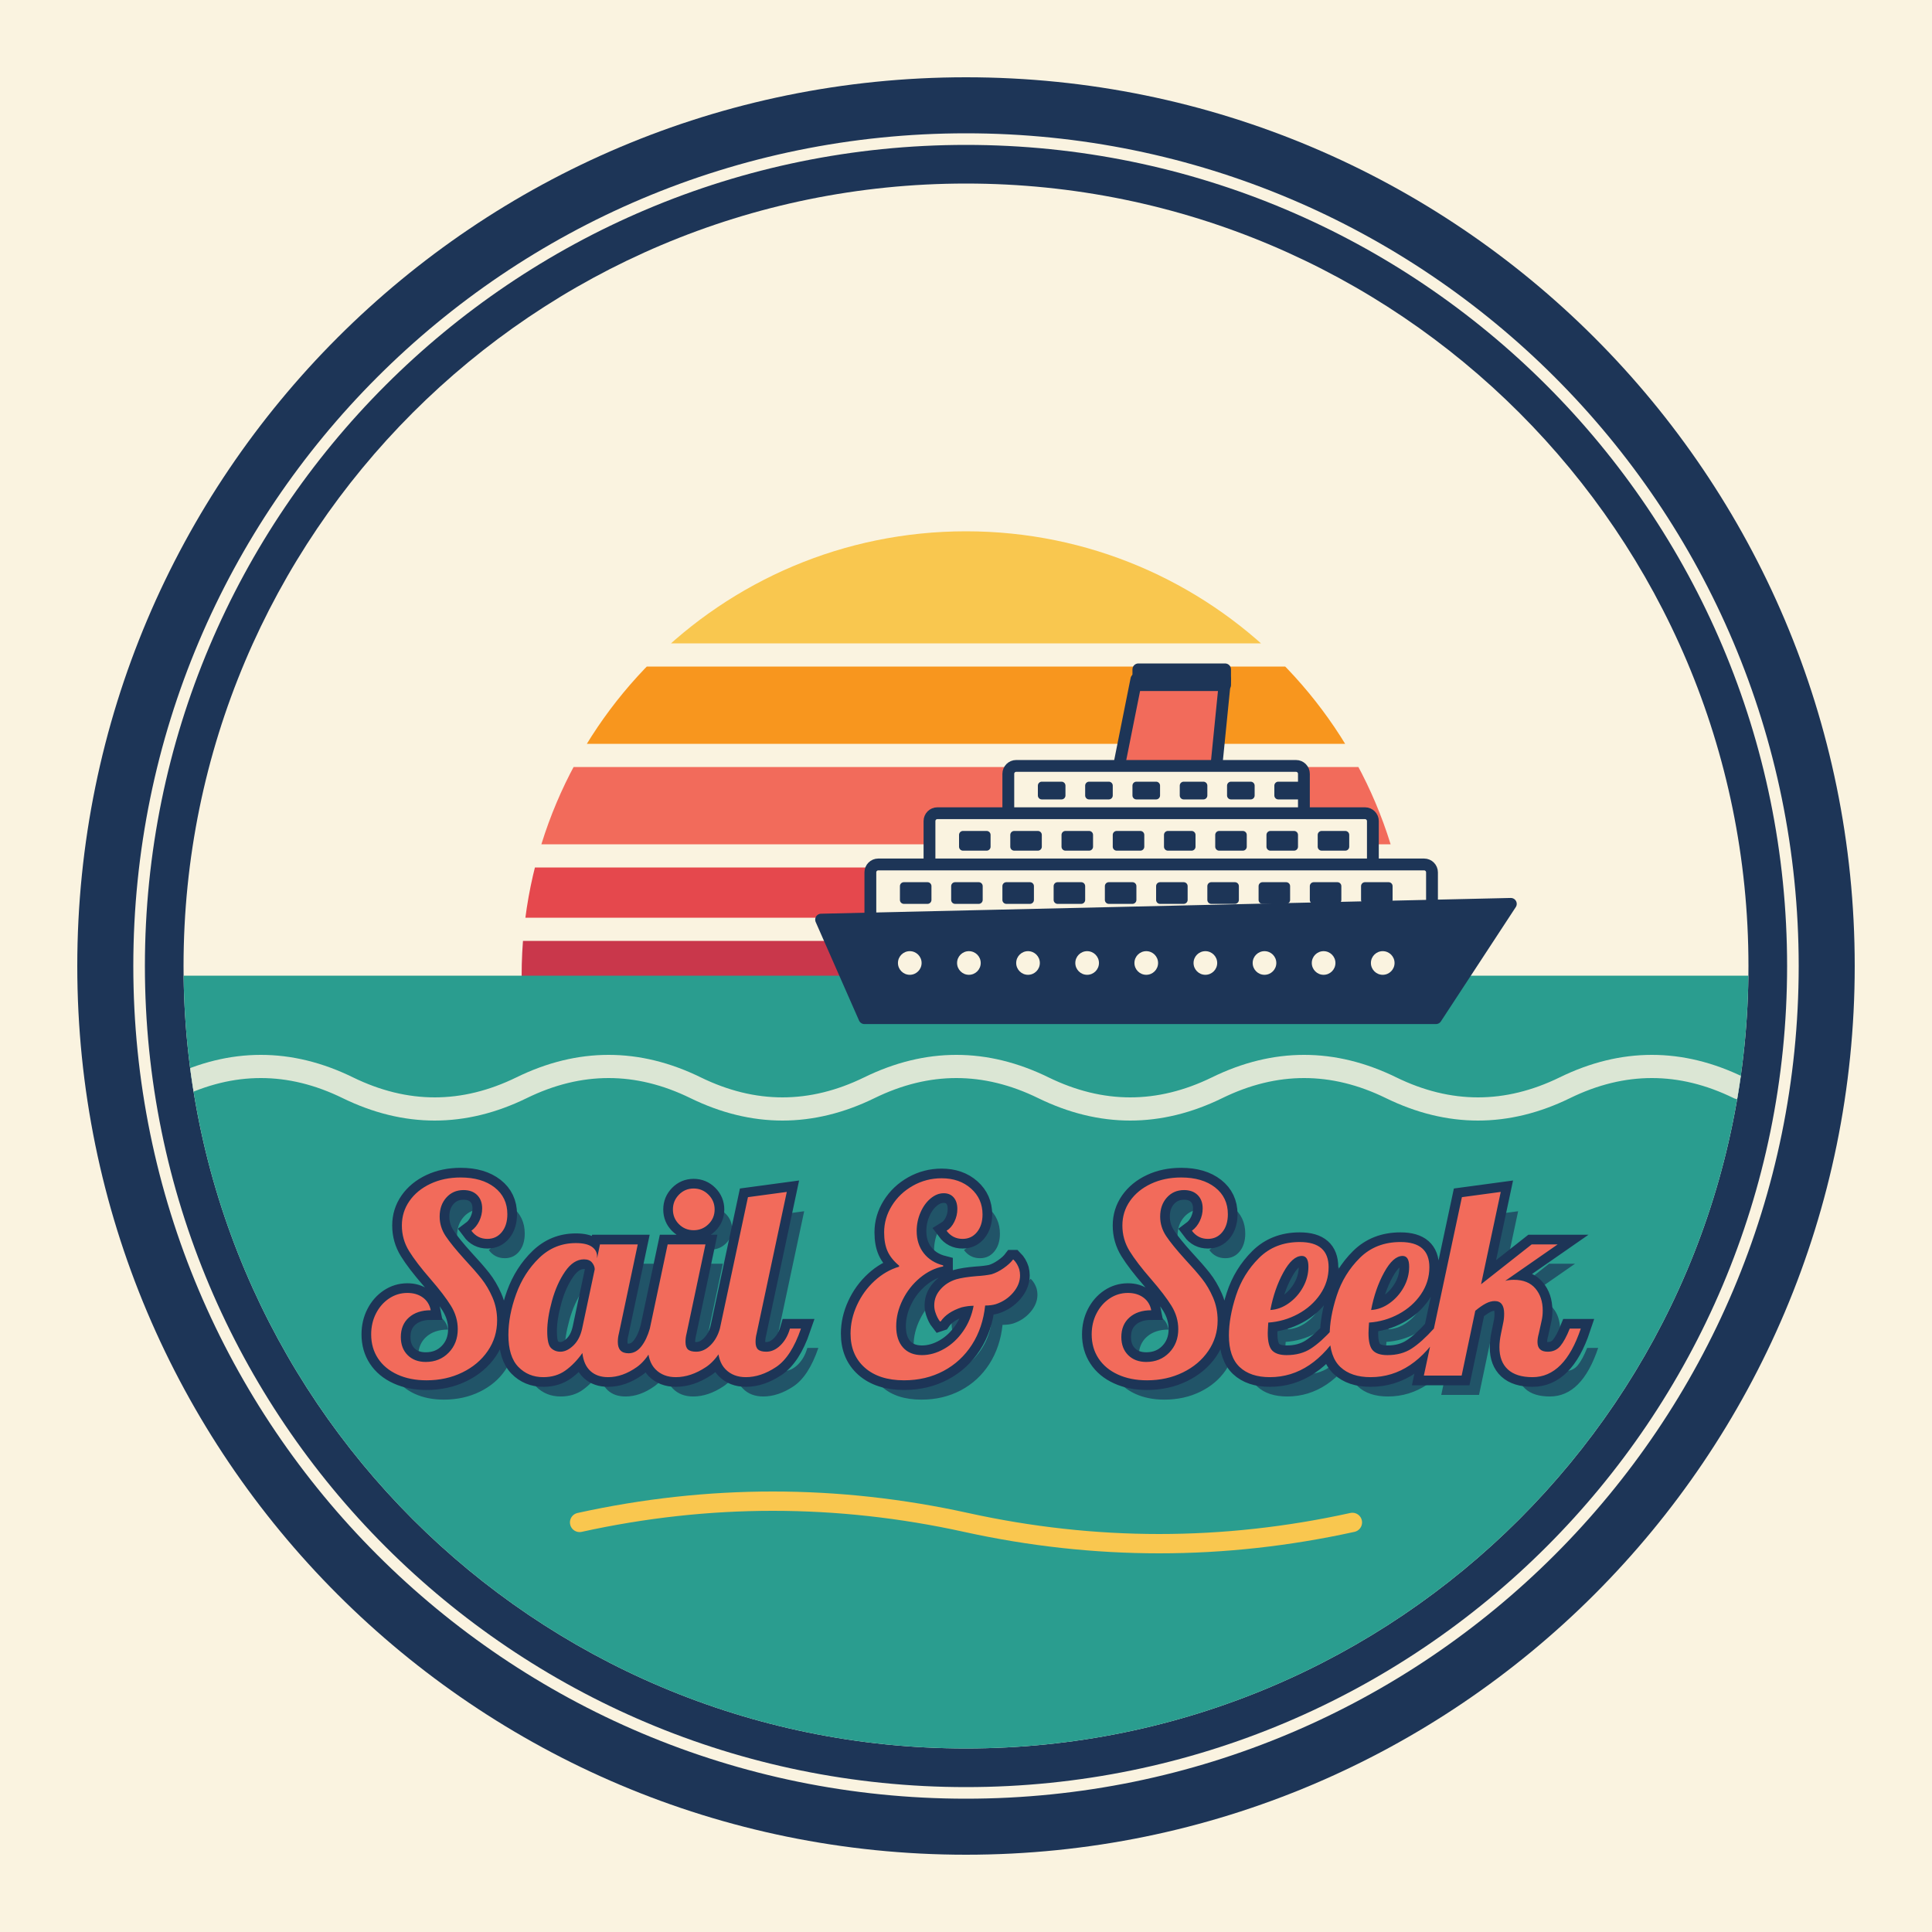
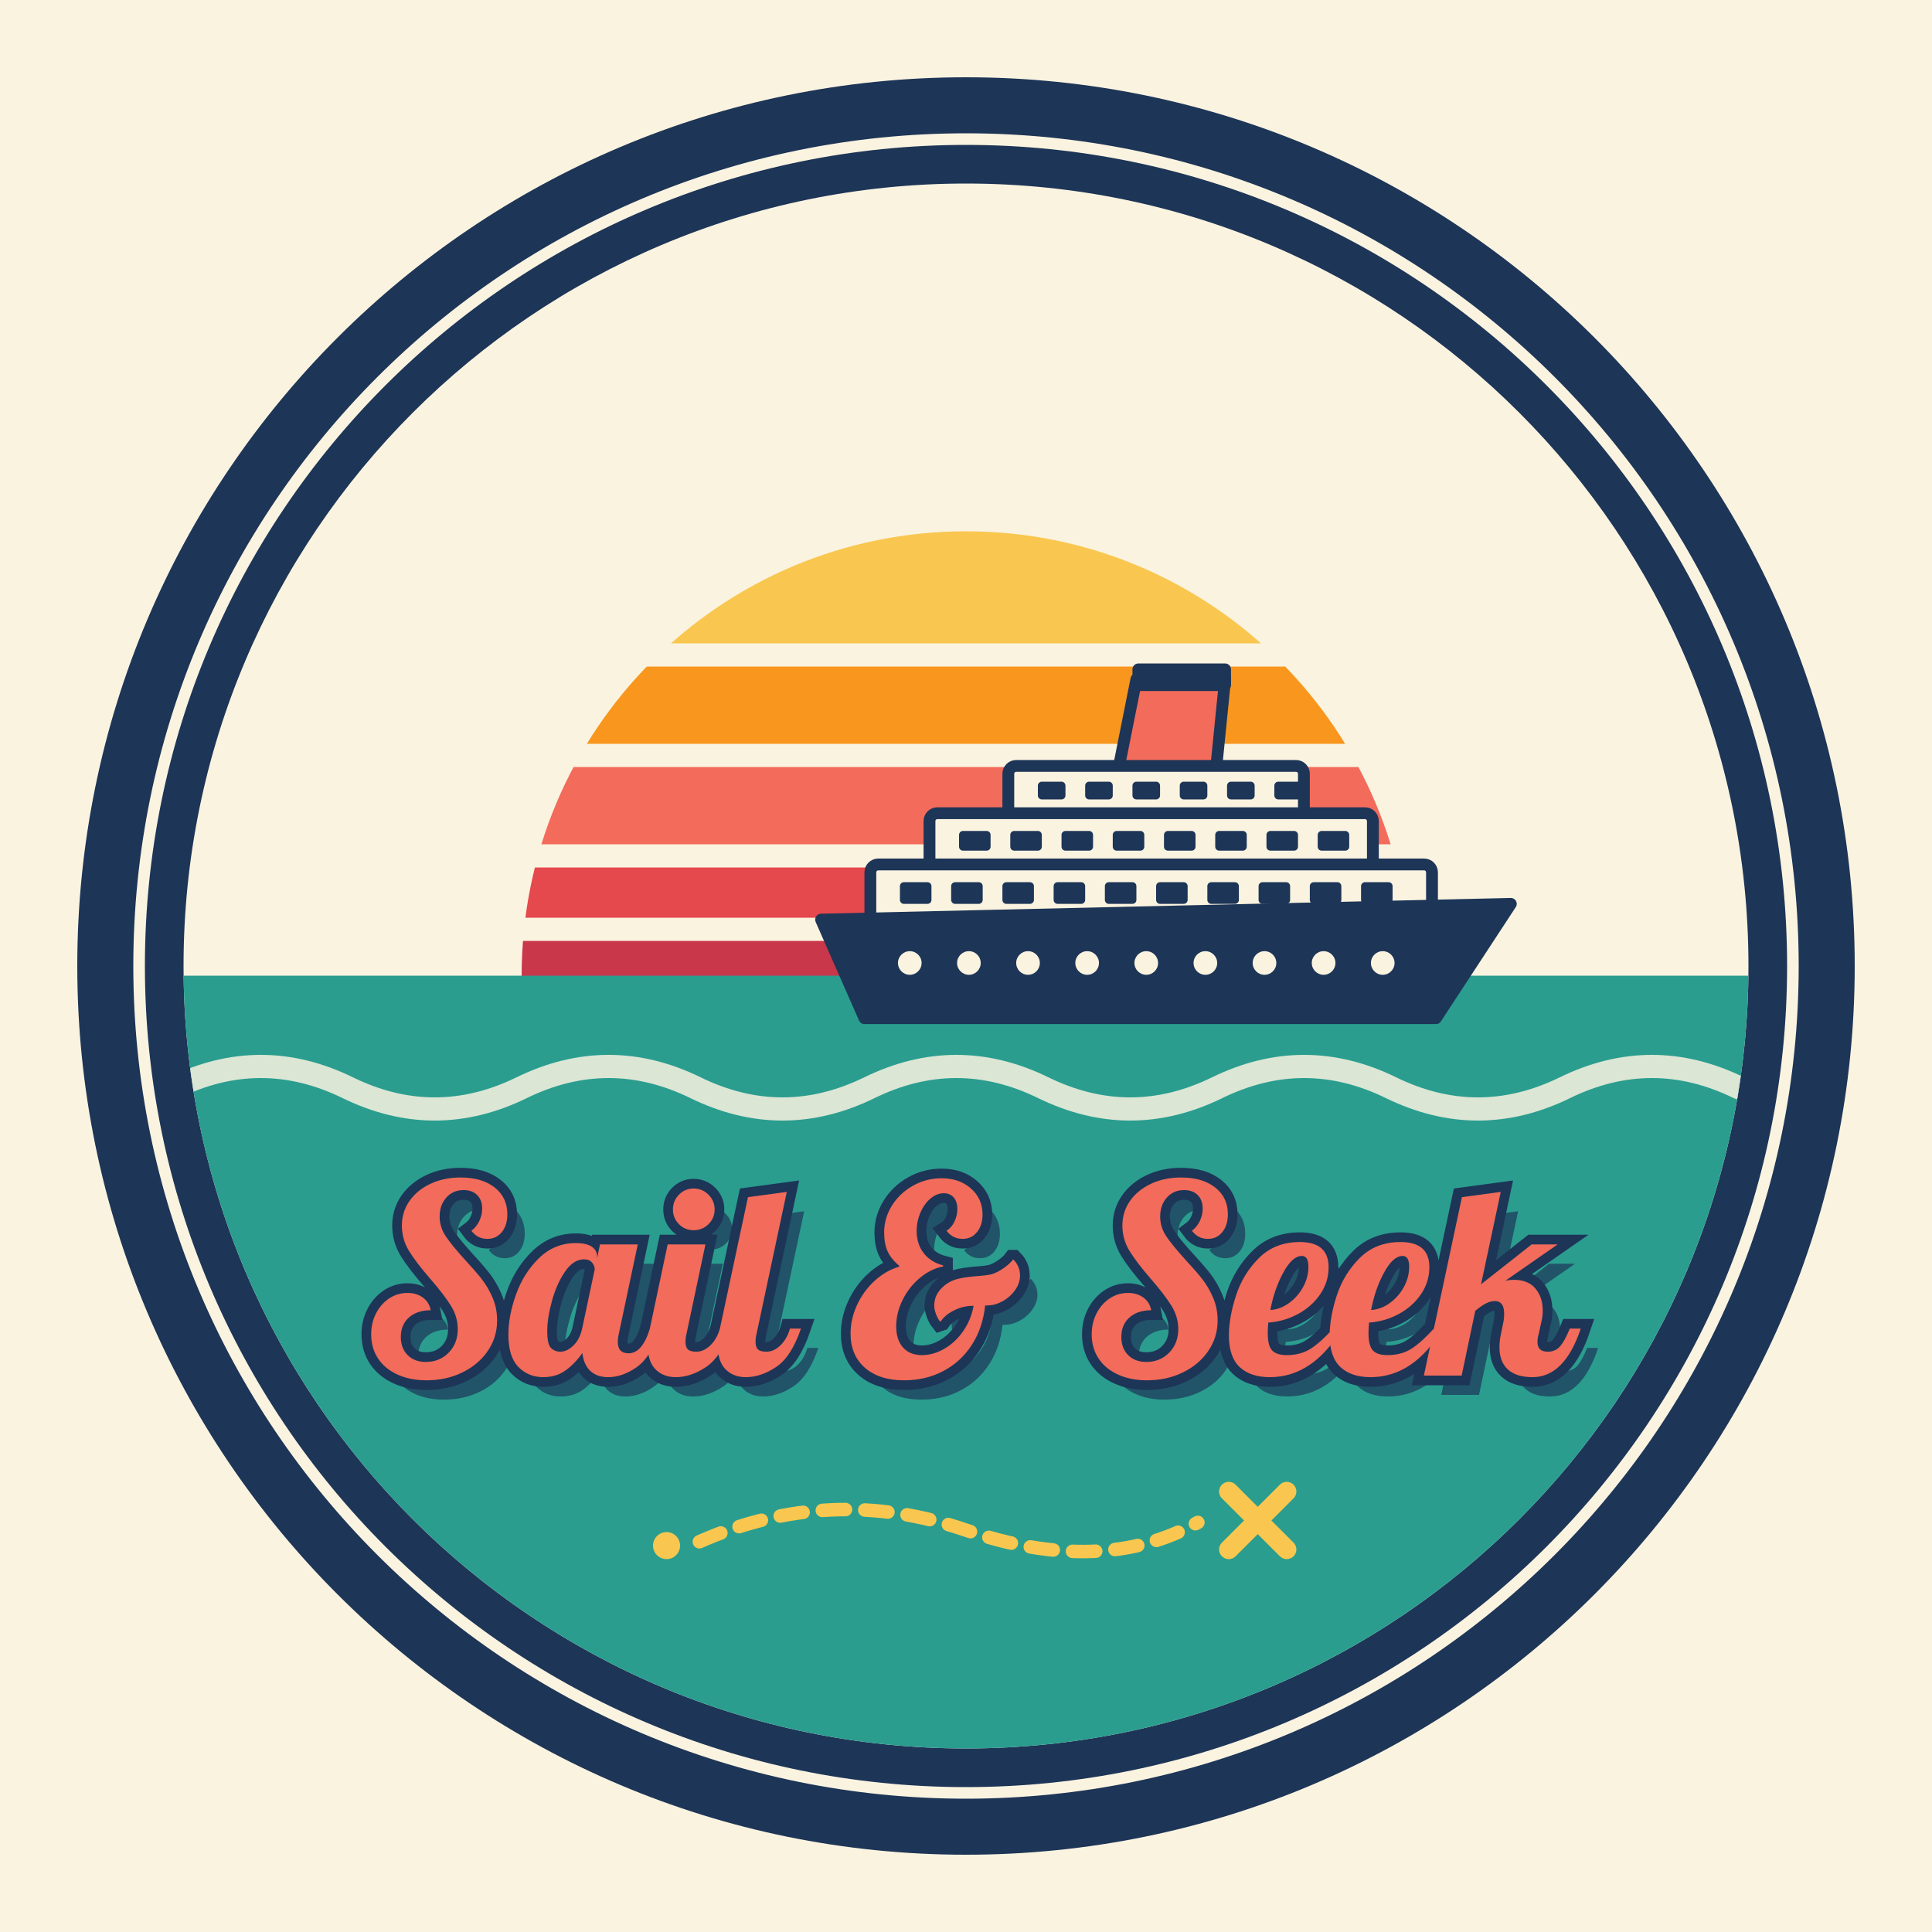
<svg xmlns="http://www.w3.org/2000/svg" viewBox="0 0 1000 1000" width="1000" height="1000">
  <defs>
    <clipPath id="c">
      <circle cx="500" cy="500" r="405" />
    </clipPath>
    <clipPath id="sun">
      <circle cx="500" cy="505" r="230" />
    </clipPath>
  </defs>
  <rect width="1000" height="1000" fill="#FAF3E0" />
  <circle cx="500" cy="500" r="460" fill="#1D3557" />
  <circle cx="500" cy="500" r="428" fill="none" stroke="#FAF3E0" stroke-width="6" />
  <g clip-path="url(#c)">
    <rect width="1000" height="1000" fill="#FAF3E0" />
    <g clip-path="url(#sun)">
      <rect x="250" y="265" width="500" height="68" fill="#F9C74F" />
      <rect x="250" y="345" width="500" height="40" fill="#F8961E" />
      <rect x="250" y="397" width="500" height="40" fill="#F26B5B" />
      <rect x="250" y="449" width="500" height="26" fill="#E5484D" />
      <rect x="250" y="487" width="500" height="19" fill="#C9374B" />
    </g>
    <rect x="0" y="505" width="1000" height="500" fill="#2A9D8F" />
    <g transform="translate(425 425) scale(1.02)">
      <path d="M150 -22 L160 -72 L205 -72 L200 -22 Z" fill="#F26B5B" stroke="#1D3557" stroke-width="6" stroke-linejoin="round" />
      <rect x="158" y="-80" width="50" height="14" rx="3" fill="#1D3557" />
      <rect x="95" y="-28" width="150" height="26" rx="4" fill="#FAF3E0" stroke="#1D3557" stroke-width="6" />
      <rect x="55" y="-4" width="225" height="28" rx="4" fill="#FAF3E0" stroke="#1D3557" stroke-width="6" />
      <rect x="25" y="22" width="285" height="30" rx="4" fill="#FAF3E0" stroke="#1D3557" stroke-width="6" />
      <g fill="#1D3557">
        <rect x="110" y="-20" width="14" height="9" rx="2" />
        <rect x="134" y="-20" width="14" height="9" rx="2" />
        <rect x="158" y="-20" width="14" height="9" rx="2" />
        <rect x="182" y="-20" width="14" height="9" rx="2" />
        <rect x="206" y="-20" width="14" height="9" rx="2" />
        <rect x="230" y="-20" width="14" height="9" rx="2" />
        <rect x="70" y="5" width="16" height="10" rx="2" />
        <rect x="96" y="5" width="16" height="10" rx="2" />
        <rect x="122" y="5" width="16" height="10" rx="2" />
        <rect x="148" y="5" width="16" height="10" rx="2" />
        <rect x="174" y="5" width="16" height="10" rx="2" />
        <rect x="200" y="5" width="16" height="10" rx="2" />
        <rect x="226" y="5" width="16" height="10" rx="2" />
        <rect x="252" y="5" width="16" height="10" rx="2" />
        <rect x="40" y="31" width="16" height="11" rx="2" />
        <rect x="66" y="31" width="16" height="11" rx="2" />
        <rect x="92" y="31" width="16" height="11" rx="2" />
        <rect x="118" y="31" width="16" height="11" rx="2" />
        <rect x="144" y="31" width="16" height="11" rx="2" />
        <rect x="170" y="31" width="16" height="11" rx="2" />
        <rect x="196" y="31" width="16" height="11" rx="2" />
        <rect x="222" y="31" width="16" height="11" rx="2" />
        <rect x="248" y="31" width="16" height="11" rx="2" />
        <rect x="274" y="31" width="16" height="11" rx="2" />
      </g>
      <path d="M0 50 L350 42 L312 100 L22 100 Z" fill="#1D3557" stroke="#1D3557" stroke-width="6" stroke-linejoin="round" />
      <g fill="#FAF3E0">
        <circle cx="45" cy="72" r="6" />
        <circle cx="75" cy="72" r="6" />
        <circle cx="105" cy="72" r="6" />
        <circle cx="135" cy="72" r="6" />
        <circle cx="165" cy="72" r="6" />
        <circle cx="195" cy="72" r="6" />
        <circle cx="225" cy="72" r="6" />
        <circle cx="255" cy="72" r="6" />
        <circle cx="285" cy="72" r="6" />
      </g>
    </g>
    <path d="M90 563 q45 -22 90 0 t90 0 t90 0 t90 0 t90 0 t90 0 t90 0 t90 0 t90 0" fill="none" stroke="#FAF3E0" stroke-width="12" stroke-linecap="round" opacity=".85" />
    <path d="M192.118 690.678Q192.118 684.702 194.63 679.813Q197.143 674.924 201.421 672.072Q205.699 669.22 210.859 669.22Q215.613 669.22 218.872 671.596Q222.132 673.973 222.947 678.183Q215.884 678.183 211.674 681.918Q207.464 685.653 207.464 692.036Q207.464 697.876 210.995 701.407Q214.526 704.938 220.366 704.938Q227.564 704.938 232.25 700.117Q236.935 695.295 236.935 687.962Q236.935 681.578 233.404 675.874Q229.873 670.17 222.811 662.022Q215.477 653.601 211.742 647.558Q208.007 641.514 208.007 634.316Q208.007 627.254 211.946 621.618Q215.884 615.982 222.811 612.723Q229.737 609.463 238.429 609.463Q249.43 609.463 256.016 614.624Q262.603 619.785 262.603 628.477Q262.603 634.181 259.751 637.712Q256.899 641.243 252.282 641.243Q247.121 641.243 243.997 637.033Q246.578 635.131 248.071 632.008Q249.565 628.884 249.565 625.489Q249.565 621.143 246.985 618.562Q244.405 615.982 239.923 615.982Q234.49 615.982 231.027 619.853Q227.564 623.723 227.564 629.699Q227.564 635.131 230.688 639.817Q233.811 644.502 240.466 651.836Q245.899 657.676 249.226 661.886Q252.553 666.096 254.93 671.596Q257.307 677.097 257.307 683.48Q257.307 692.172 252.485 699.234Q247.664 706.296 239.312 710.37Q230.959 714.445 220.774 714.445Q212.218 714.445 205.699 711.457Q199.18 708.469 195.649 703.104Q192.118 697.74 192.118 690.678ZM263.146 690.949Q263.146 680.899 267.153 669.831Q271.159 658.762 279.104 651.089Q287.049 643.416 298.05 643.416Q303.618 643.416 306.334 645.317Q309.05 647.218 309.05 650.342V651.293L310.544 644.095H330.101L320.323 690.27Q319.779 692.307 319.779 694.616Q319.779 700.456 325.348 700.456Q329.15 700.456 331.934 696.925Q334.719 693.394 336.348 687.69H342.052Q337.027 702.357 329.626 707.586Q322.224 712.815 314.754 712.815Q309.05 712.815 305.587 709.623Q302.124 706.432 301.445 700.32Q297.507 705.889 292.685 709.352Q287.864 712.815 281.209 712.815Q273.468 712.815 268.307 707.518Q263.146 702.222 263.146 690.949ZM301.309 687.69 307.828 656.997Q307.828 655.231 306.47 653.534Q305.112 651.836 302.26 651.836Q296.827 651.836 292.482 658.151Q288.136 664.466 285.691 673.362Q283.246 682.257 283.246 689.048Q283.246 695.839 285.216 697.74Q287.185 699.641 290.037 699.641Q293.432 699.641 296.76 696.45Q300.087 693.258 301.309 687.69ZM348.3 626.032Q348.3 621.55 351.423 618.359Q354.547 615.167 359.029 615.167Q363.51 615.167 366.702 618.359Q369.894 621.55 369.894 626.032Q369.894 630.514 366.702 633.637Q363.51 636.761 359.029 636.761Q354.547 636.761 351.423 633.637Q348.3 630.514 348.3 626.032ZM335.262 696.518Q335.262 693.122 336.348 687.69L345.583 644.095H365.14L355.362 690.27Q354.819 692.307 354.819 694.616Q354.819 697.332 356.109 698.487Q357.399 699.641 360.387 699.641Q364.325 699.641 367.721 696.314Q371.116 692.987 372.61 687.69H378.314Q373.289 702.357 365.412 707.586Q357.535 712.815 349.794 712.815Q343.275 712.815 339.268 708.741Q335.262 704.666 335.262 696.518ZM371.523 696.518Q371.523 693.122 372.61 687.69L387.141 619.649L407.241 616.933L391.623 690.27Q391.08 692.307 391.08 694.616Q391.08 697.332 392.37 698.487Q393.66 699.641 396.648 699.641Q400.587 699.641 403.982 696.314Q407.377 692.987 408.871 687.69H414.575Q409.55 702.357 401.673 707.586Q393.796 712.815 386.055 712.815Q379.536 712.815 375.53 708.741Q371.523 704.666 371.523 696.518ZM527.977 660.12Q527.977 664.874 524.378 669.084Q520.779 673.294 515.347 675.06Q513.038 675.739 509.914 675.739Q508.692 687.282 503.056 696.042Q497.42 704.802 488.32 709.623Q479.221 714.445 467.949 714.445Q455.047 714.445 447.645 707.926Q440.243 701.407 440.243 690.27Q440.243 682.801 443.571 675.535Q446.898 668.269 452.67 662.972Q458.442 657.676 465.368 655.639V655.095Q461.158 651.564 459.393 647.626Q457.627 643.687 457.627 637.847Q457.627 630.514 461.634 624.063Q465.64 617.612 472.498 613.741Q479.357 609.87 487.37 609.87Q496.605 609.87 502.58 615.167Q508.556 620.464 508.556 628.612Q508.556 634.181 505.704 637.712Q502.852 641.243 498.234 641.243Q493.074 641.243 489.95 637.033Q492.395 635.539 493.956 632.415Q495.518 629.291 495.518 625.76Q495.518 621.958 493.617 619.785Q491.716 617.612 488.456 617.612Q484.925 617.612 481.666 620.328Q478.406 623.044 476.437 627.594Q474.468 632.143 474.468 637.168Q474.468 643.959 478.135 648.644Q481.801 653.33 488.184 654.96V655.503Q481.801 656.725 476.165 661.411Q470.529 666.096 467.202 672.819Q463.874 679.541 463.874 686.468Q463.874 693.53 467.405 697.468Q470.937 701.407 477.184 701.407Q483.024 701.407 488.728 698.147Q494.432 694.888 498.506 689.048Q502.58 683.208 503.939 675.874Q500.951 675.874 497.691 676.689Q490.222 679.134 486.962 683.887L486.555 684.023Q485.061 682.122 484.11 679.134Q483.567 677.504 483.567 675.603Q483.567 670.985 486.826 667.318Q490.086 663.651 494.975 662.158Q498.778 661.071 505.432 660.528Q509.914 660.256 513.174 659.577Q516.297 658.626 519.489 656.386Q522.68 654.145 524.31 651.972H524.582Q526.619 654.009 527.57 656.997Q527.977 658.626 527.977 660.12ZM565.053 690.678Q565.053 684.702 567.566 679.813Q570.078 674.924 574.356 672.072Q578.634 669.22 583.795 669.22Q588.548 669.22 591.808 671.596Q595.067 673.973 595.882 678.183Q588.82 678.183 584.61 681.918Q580.4 685.653 580.4 692.036Q580.4 697.876 583.931 701.407Q587.462 704.938 593.302 704.938Q600.5 704.938 605.185 700.117Q609.871 695.295 609.871 687.962Q609.871 681.578 606.34 675.874Q602.809 670.17 595.746 662.022Q588.413 653.601 584.678 647.558Q580.943 641.514 580.943 634.316Q580.943 627.254 584.882 621.618Q588.82 615.982 595.746 612.723Q602.673 609.463 611.365 609.463Q622.365 609.463 628.952 614.624Q635.539 619.785 635.539 628.477Q635.539 634.181 632.687 637.712Q629.835 641.243 625.217 641.243Q620.056 641.243 616.933 637.033Q619.513 635.131 621.007 632.008Q622.501 628.884 622.501 625.489Q622.501 621.143 619.921 618.562Q617.34 615.982 612.859 615.982Q607.426 615.982 603.963 619.853Q600.5 623.723 600.5 629.699Q600.5 635.131 603.623 639.817Q606.747 644.502 613.402 651.836Q618.834 657.676 622.162 661.886Q625.489 666.096 627.866 671.596Q630.242 677.097 630.242 683.48Q630.242 692.172 625.421 699.234Q620.6 706.296 612.247 710.37Q603.895 714.445 593.709 714.445Q585.153 714.445 578.634 711.457Q572.115 708.469 568.584 703.104Q565.053 697.74 565.053 690.678ZM636.082 691.221Q636.082 681.85 639.749 670.578Q643.416 659.306 651.7 651.089Q659.985 642.872 672.751 642.872Q687.69 642.872 687.69 655.91Q687.69 663.516 683.344 669.899Q678.998 676.282 671.8 680.152Q664.602 684.023 656.454 684.566Q656.182 688.641 656.182 689.999Q656.182 696.653 658.491 699.03Q660.8 701.407 665.96 701.407Q673.294 701.407 678.523 698.012Q683.752 694.616 689.999 687.69H694.616Q679.542 712.815 657.269 712.815Q647.219 712.815 641.65 707.586Q636.082 702.357 636.082 691.221ZM677.233 655.639Q677.233 650.07 673.837 650.07Q668.948 650.07 664.263 658.626Q659.577 667.183 657.54 678.047Q662.565 677.776 667.115 674.516Q671.664 671.257 674.449 666.232Q677.233 661.207 677.233 655.639ZM688.233 691.221Q688.233 681.85 691.9 670.578Q695.567 659.306 703.852 651.089Q712.136 642.872 724.902 642.872Q739.841 642.872 739.841 655.91Q739.841 663.516 735.495 669.899Q731.15 676.282 723.952 680.152Q716.754 684.023 708.605 684.566Q708.333 688.641 708.333 689.999Q708.333 696.653 710.642 699.03Q712.951 701.407 718.112 701.407Q725.445 701.407 730.674 698.012Q735.903 694.616 742.15 687.69H746.768Q731.693 712.815 709.42 712.815Q699.37 712.815 693.802 707.586Q688.233 702.357 688.233 691.221ZM729.384 655.639Q729.384 650.07 725.989 650.07Q721.1 650.07 716.414 658.626Q711.729 667.183 709.691 678.047Q714.716 677.776 719.266 674.516Q723.816 671.257 726.6 666.232Q729.384 661.207 729.384 655.639ZM776.103 697.332Q776.103 694.073 776.918 690.27L778.004 684.974Q778.547 682.665 778.547 679.949Q778.547 673.43 773.658 673.43Q771.485 673.43 769.109 674.652Q766.732 675.874 763.608 678.455L756.546 712.0H736.989L756.682 619.649L776.782 616.933L766.596 664.738L792.807 644.095H806.253L779.091 662.972Q781.128 662.429 783.572 662.429Q790.906 662.429 794.709 666.911Q798.512 671.393 798.512 678.319Q798.512 681.171 797.968 683.48L796.474 690.27Q795.795 692.715 795.795 694.616Q795.795 699.641 801.092 699.641Q805.166 699.641 807.611 696.721Q810.055 693.801 812.5 687.69H818.204Q809.784 712.815 793.215 712.815Q784.795 712.815 780.449 708.808Q776.103 704.802 776.103 697.332Z" fill="#1D3557" transform="translate(9 10)" opacity=".7" />
    <path d="M192.118 690.678Q192.118 684.702 194.63 679.813Q197.143 674.924 201.421 672.072Q205.699 669.22 210.859 669.22Q215.613 669.22 218.872 671.596Q222.132 673.973 222.947 678.183Q215.884 678.183 211.674 681.918Q207.464 685.653 207.464 692.036Q207.464 697.876 210.995 701.407Q214.526 704.938 220.366 704.938Q227.564 704.938 232.25 700.117Q236.935 695.295 236.935 687.962Q236.935 681.578 233.404 675.874Q229.873 670.17 222.811 662.022Q215.477 653.601 211.742 647.558Q208.007 641.514 208.007 634.316Q208.007 627.254 211.946 621.618Q215.884 615.982 222.811 612.723Q229.737 609.463 238.429 609.463Q249.43 609.463 256.016 614.624Q262.603 619.785 262.603 628.477Q262.603 634.181 259.751 637.712Q256.899 641.243 252.282 641.243Q247.121 641.243 243.997 637.033Q246.578 635.131 248.071 632.008Q249.565 628.884 249.565 625.489Q249.565 621.143 246.985 618.562Q244.405 615.982 239.923 615.982Q234.49 615.982 231.027 619.853Q227.564 623.723 227.564 629.699Q227.564 635.131 230.688 639.817Q233.811 644.502 240.466 651.836Q245.899 657.676 249.226 661.886Q252.553 666.096 254.93 671.596Q257.307 677.097 257.307 683.48Q257.307 692.172 252.485 699.234Q247.664 706.296 239.312 710.37Q230.959 714.445 220.774 714.445Q212.218 714.445 205.699 711.457Q199.18 708.469 195.649 703.104Q192.118 697.74 192.118 690.678ZM263.146 690.949Q263.146 680.899 267.153 669.831Q271.159 658.762 279.104 651.089Q287.049 643.416 298.05 643.416Q303.618 643.416 306.334 645.317Q309.05 647.218 309.05 650.342V651.293L310.544 644.095H330.101L320.323 690.27Q319.779 692.307 319.779 694.616Q319.779 700.456 325.348 700.456Q329.15 700.456 331.934 696.925Q334.719 693.394 336.348 687.69H342.052Q337.027 702.357 329.626 707.586Q322.224 712.815 314.754 712.815Q309.05 712.815 305.587 709.623Q302.124 706.432 301.445 700.32Q297.507 705.889 292.685 709.352Q287.864 712.815 281.209 712.815Q273.468 712.815 268.307 707.518Q263.146 702.222 263.146 690.949ZM301.309 687.69 307.828 656.997Q307.828 655.231 306.47 653.534Q305.112 651.836 302.26 651.836Q296.827 651.836 292.482 658.151Q288.136 664.466 285.691 673.362Q283.246 682.257 283.246 689.048Q283.246 695.839 285.216 697.74Q287.185 699.641 290.037 699.641Q293.432 699.641 296.76 696.45Q300.087 693.258 301.309 687.69ZM348.3 626.032Q348.3 621.55 351.423 618.359Q354.547 615.167 359.029 615.167Q363.51 615.167 366.702 618.359Q369.894 621.55 369.894 626.032Q369.894 630.514 366.702 633.637Q363.51 636.761 359.029 636.761Q354.547 636.761 351.423 633.637Q348.3 630.514 348.3 626.032ZM335.262 696.518Q335.262 693.122 336.348 687.69L345.583 644.095H365.14L355.362 690.27Q354.819 692.307 354.819 694.616Q354.819 697.332 356.109 698.487Q357.399 699.641 360.387 699.641Q364.325 699.641 367.721 696.314Q371.116 692.987 372.61 687.69H378.314Q373.289 702.357 365.412 707.586Q357.535 712.815 349.794 712.815Q343.275 712.815 339.268 708.741Q335.262 704.666 335.262 696.518ZM371.523 696.518Q371.523 693.122 372.61 687.69L387.141 619.649L407.241 616.933L391.623 690.27Q391.08 692.307 391.08 694.616Q391.08 697.332 392.37 698.487Q393.66 699.641 396.648 699.641Q400.587 699.641 403.982 696.314Q407.377 692.987 408.871 687.69H414.575Q409.55 702.357 401.673 707.586Q393.796 712.815 386.055 712.815Q379.536 712.815 375.53 708.741Q371.523 704.666 371.523 696.518ZM527.977 660.12Q527.977 664.874 524.378 669.084Q520.779 673.294 515.347 675.06Q513.038 675.739 509.914 675.739Q508.692 687.282 503.056 696.042Q497.42 704.802 488.32 709.623Q479.221 714.445 467.949 714.445Q455.047 714.445 447.645 707.926Q440.243 701.407 440.243 690.27Q440.243 682.801 443.571 675.535Q446.898 668.269 452.67 662.972Q458.442 657.676 465.368 655.639V655.095Q461.158 651.564 459.393 647.626Q457.627 643.687 457.627 637.847Q457.627 630.514 461.634 624.063Q465.64 617.612 472.498 613.741Q479.357 609.87 487.37 609.87Q496.605 609.87 502.58 615.167Q508.556 620.464 508.556 628.612Q508.556 634.181 505.704 637.712Q502.852 641.243 498.234 641.243Q493.074 641.243 489.95 637.033Q492.395 635.539 493.956 632.415Q495.518 629.291 495.518 625.76Q495.518 621.958 493.617 619.785Q491.716 617.612 488.456 617.612Q484.925 617.612 481.666 620.328Q478.406 623.044 476.437 627.594Q474.468 632.143 474.468 637.168Q474.468 643.959 478.135 648.644Q481.801 653.33 488.184 654.96V655.503Q481.801 656.725 476.165 661.411Q470.529 666.096 467.202 672.819Q463.874 679.541 463.874 686.468Q463.874 693.53 467.405 697.468Q470.937 701.407 477.184 701.407Q483.024 701.407 488.728 698.147Q494.432 694.888 498.506 689.048Q502.58 683.208 503.939 675.874Q500.951 675.874 497.691 676.689Q490.222 679.134 486.962 683.887L486.555 684.023Q485.061 682.122 484.11 679.134Q483.567 677.504 483.567 675.603Q483.567 670.985 486.826 667.318Q490.086 663.651 494.975 662.158Q498.778 661.071 505.432 660.528Q509.914 660.256 513.174 659.577Q516.297 658.626 519.489 656.386Q522.68 654.145 524.31 651.972H524.582Q526.619 654.009 527.57 656.997Q527.977 658.626 527.977 660.12ZM565.053 690.678Q565.053 684.702 567.566 679.813Q570.078 674.924 574.356 672.072Q578.634 669.22 583.795 669.22Q588.548 669.22 591.808 671.596Q595.067 673.973 595.882 678.183Q588.82 678.183 584.61 681.918Q580.4 685.653 580.4 692.036Q580.4 697.876 583.931 701.407Q587.462 704.938 593.302 704.938Q600.5 704.938 605.185 700.117Q609.871 695.295 609.871 687.962Q609.871 681.578 606.34 675.874Q602.809 670.17 595.746 662.022Q588.413 653.601 584.678 647.558Q580.943 641.514 580.943 634.316Q580.943 627.254 584.882 621.618Q588.82 615.982 595.746 612.723Q602.673 609.463 611.365 609.463Q622.365 609.463 628.952 614.624Q635.539 619.785 635.539 628.477Q635.539 634.181 632.687 637.712Q629.835 641.243 625.217 641.243Q620.056 641.243 616.933 637.033Q619.513 635.131 621.007 632.008Q622.501 628.884 622.501 625.489Q622.501 621.143 619.921 618.562Q617.34 615.982 612.859 615.982Q607.426 615.982 603.963 619.853Q600.5 623.723 600.5 629.699Q600.5 635.131 603.623 639.817Q606.747 644.502 613.402 651.836Q618.834 657.676 622.162 661.886Q625.489 666.096 627.866 671.596Q630.242 677.097 630.242 683.48Q630.242 692.172 625.421 699.234Q620.6 706.296 612.247 710.37Q603.895 714.445 593.709 714.445Q585.153 714.445 578.634 711.457Q572.115 708.469 568.584 703.104Q565.053 697.74 565.053 690.678ZM636.082 691.221Q636.082 681.85 639.749 670.578Q643.416 659.306 651.7 651.089Q659.985 642.872 672.751 642.872Q687.69 642.872 687.69 655.91Q687.69 663.516 683.344 669.899Q678.998 676.282 671.8 680.152Q664.602 684.023 656.454 684.566Q656.182 688.641 656.182 689.999Q656.182 696.653 658.491 699.03Q660.8 701.407 665.96 701.407Q673.294 701.407 678.523 698.012Q683.752 694.616 689.999 687.69H694.616Q679.542 712.815 657.269 712.815Q647.219 712.815 641.65 707.586Q636.082 702.357 636.082 691.221ZM677.233 655.639Q677.233 650.07 673.837 650.07Q668.948 650.07 664.263 658.626Q659.577 667.183 657.54 678.047Q662.565 677.776 667.115 674.516Q671.664 671.257 674.449 666.232Q677.233 661.207 677.233 655.639ZM688.233 691.221Q688.233 681.85 691.9 670.578Q695.567 659.306 703.852 651.089Q712.136 642.872 724.902 642.872Q739.841 642.872 739.841 655.91Q739.841 663.516 735.495 669.899Q731.15 676.282 723.952 680.152Q716.754 684.023 708.605 684.566Q708.333 688.641 708.333 689.999Q708.333 696.653 710.642 699.03Q712.951 701.407 718.112 701.407Q725.445 701.407 730.674 698.012Q735.903 694.616 742.15 687.69H746.768Q731.693 712.815 709.42 712.815Q699.37 712.815 693.802 707.586Q688.233 702.357 688.233 691.221ZM729.384 655.639Q729.384 650.07 725.989 650.07Q721.1 650.07 716.414 658.626Q711.729 667.183 709.691 678.047Q714.716 677.776 719.266 674.516Q723.816 671.257 726.6 666.232Q729.384 661.207 729.384 655.639ZM776.103 697.332Q776.103 694.073 776.918 690.27L778.004 684.974Q778.547 682.665 778.547 679.949Q778.547 673.43 773.658 673.43Q771.485 673.43 769.109 674.652Q766.732 675.874 763.608 678.455L756.546 712.0H736.989L756.682 619.649L776.782 616.933L766.596 664.738L792.807 644.095H806.253L779.091 662.972Q781.128 662.429 783.572 662.429Q790.906 662.429 794.709 666.911Q798.512 671.393 798.512 678.319Q798.512 681.171 797.968 683.48L796.474 690.27Q795.795 692.715 795.795 694.616Q795.795 699.641 801.092 699.641Q805.166 699.641 807.611 696.721Q810.055 693.801 812.5 687.69H818.204Q809.784 712.815 793.215 712.815Q784.795 712.815 780.449 708.808Q776.103 704.802 776.103 697.332Z" fill="#F26B5B" stroke="#1D3557" stroke-width="10" paint-order="stroke" />
-     <path d="M300 788 q100 -22 200 0 t200 0" fill="none" stroke="#F9C74F" stroke-width="10" stroke-linecap="round" />
+     <circle cx="345" cy="800" r="7" fill="#F9C74F" />
+     <path d="M362 798 Q430 768 500 792 T620 788" fill="none" stroke="#F9C74F" stroke-width="7" stroke-dasharray="12 10" stroke-linecap="round" />
+     <g stroke="#F9C74F" stroke-width="10" stroke-linecap="round">
+       <line x1="636" y1="772" x2="666" y2="802" />
+       <line x1="666" y1="772" x2="636" y2="802" />
+     </g>
  </g>
</svg>
